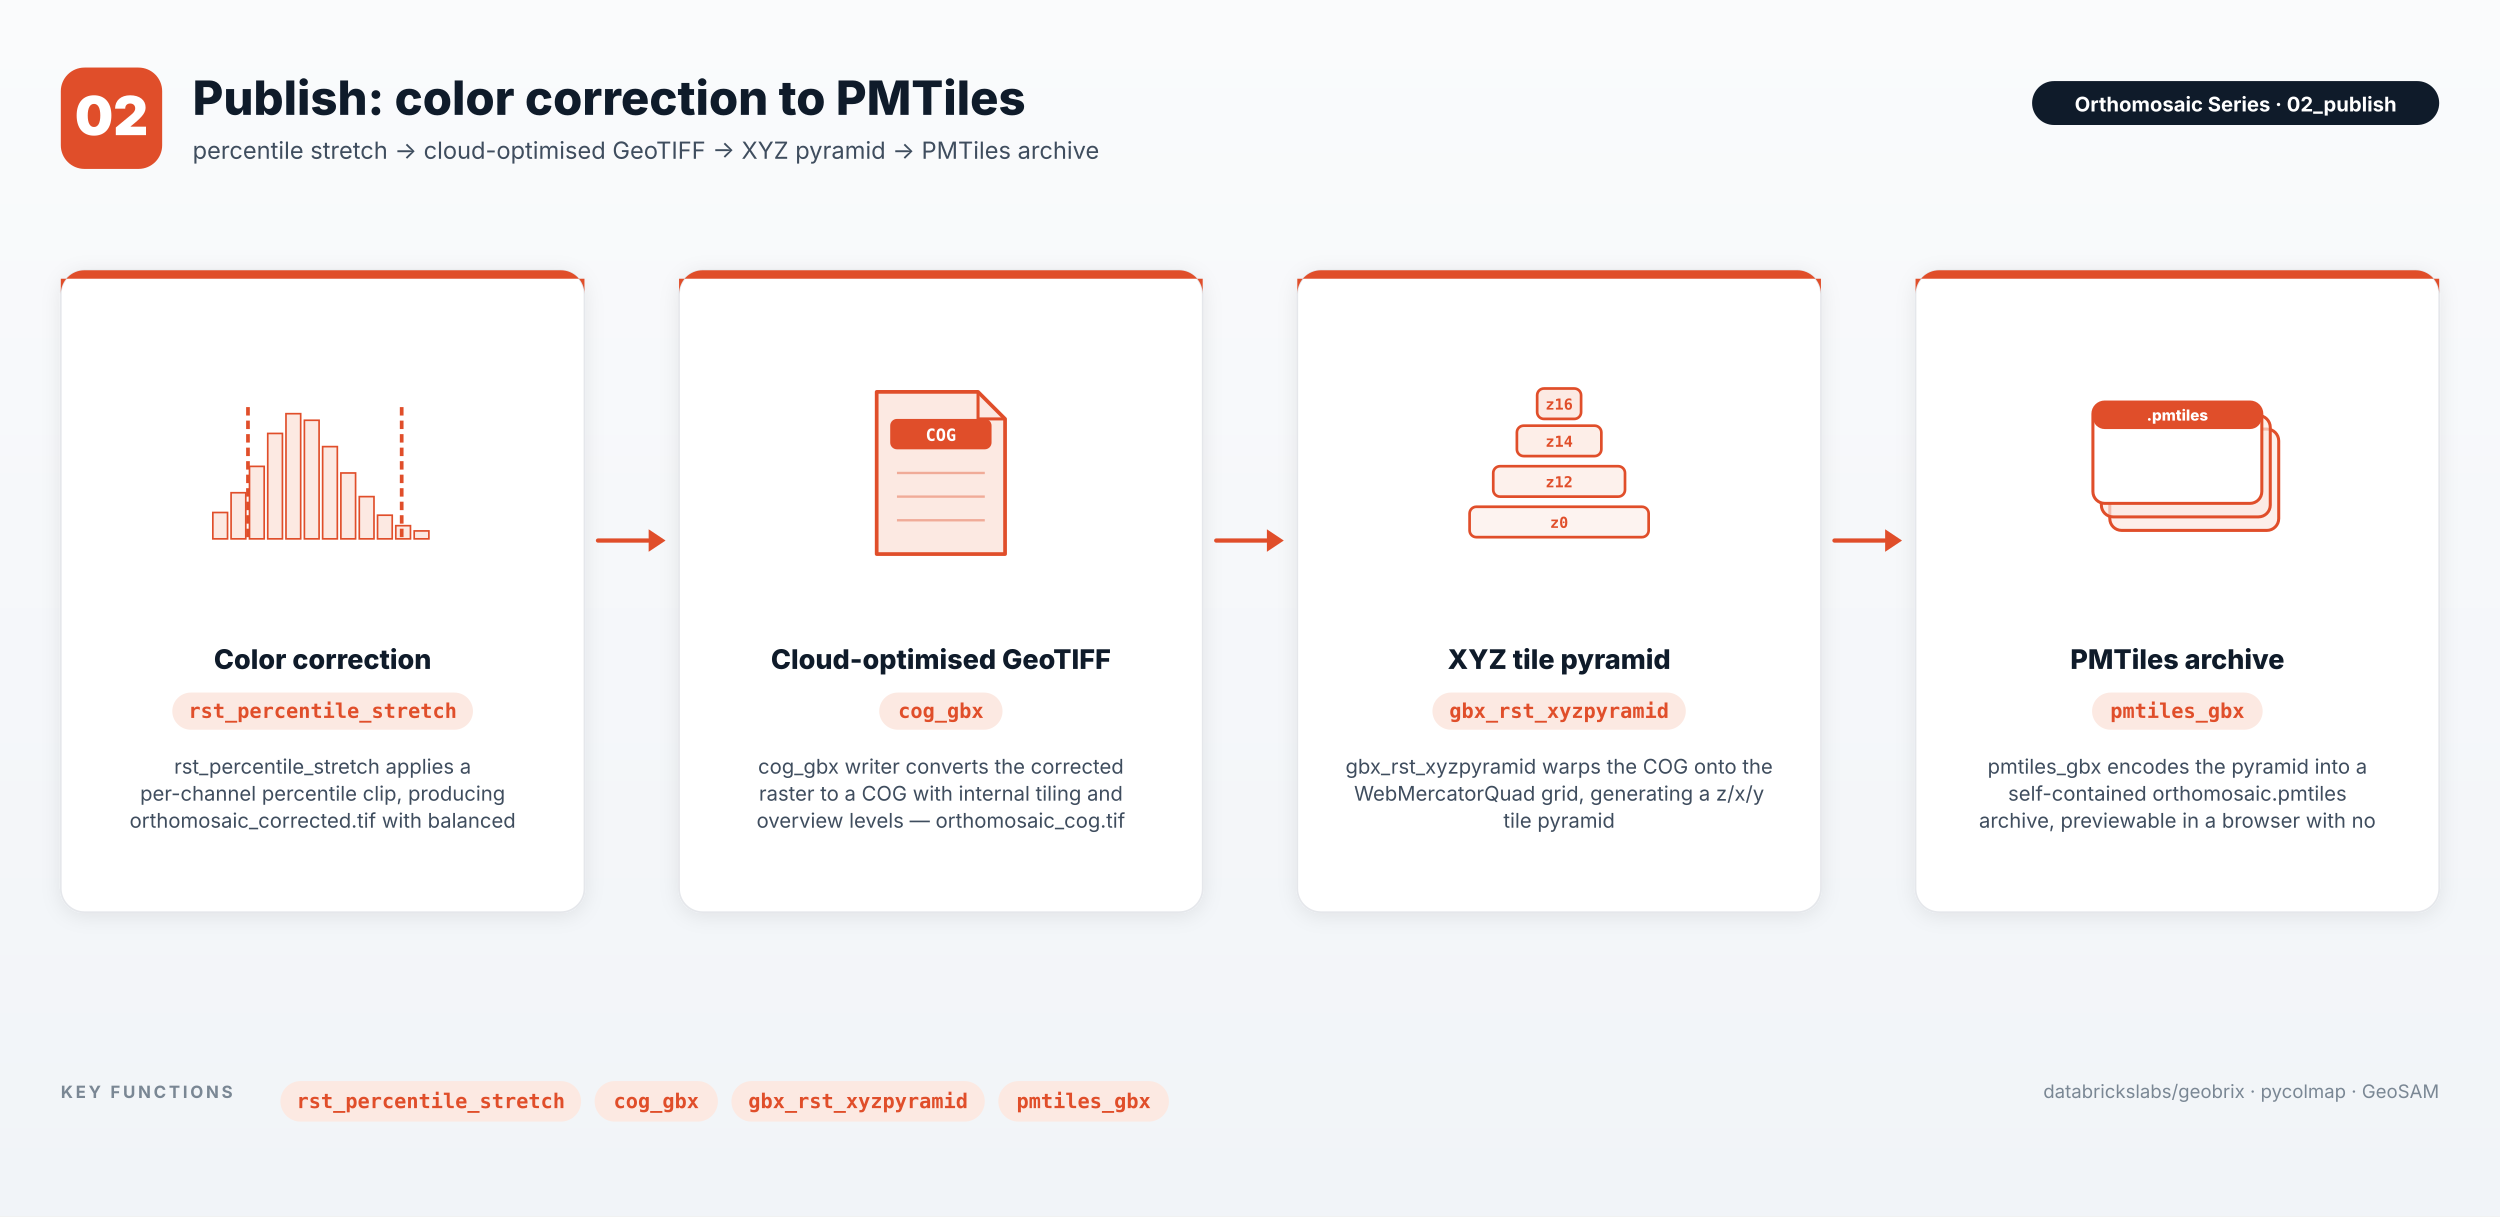
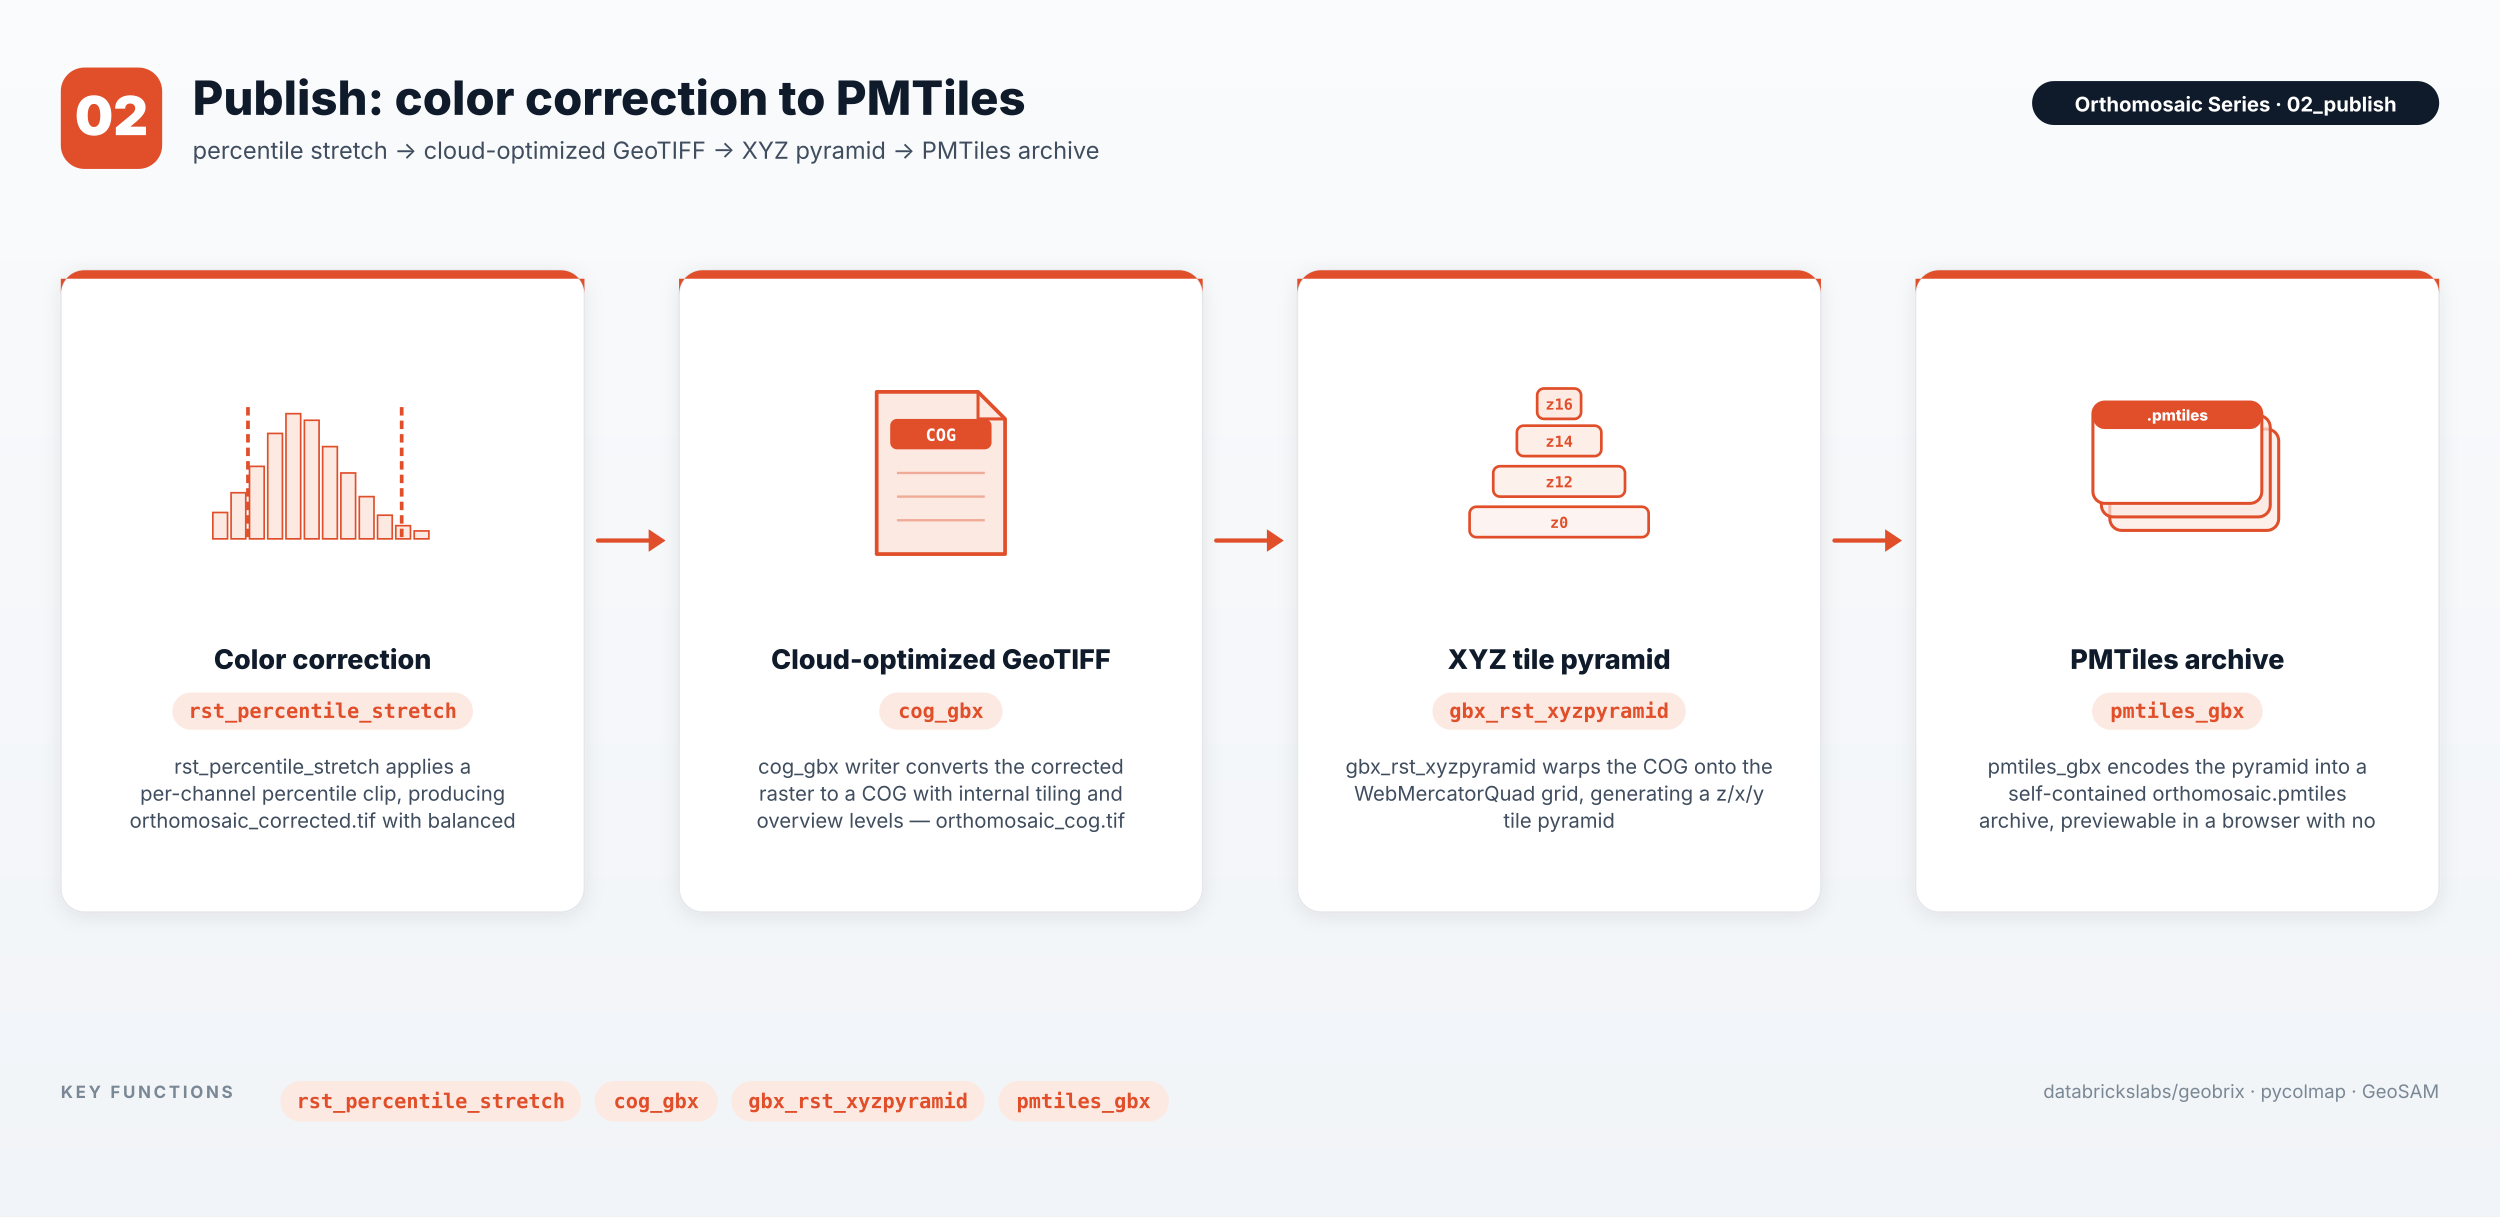
<svg xmlns="http://www.w3.org/2000/svg" viewBox="0 0 1480 720" width="1480" height="720" style="font-family: Inter, -apple-system, system-ui, sans-serif;">
  <defs>
    <filter id="card-shadow" x="-5%" y="-5%" width="110%" height="115%">
      <feDropShadow dx="0" dy="2" stdDeviation="6" flood-color="#0F1B2A" flood-opacity="0.08" />
    </filter>
    <linearGradient id="bg" x1="0" y1="0" x2="0" y2="1">
      <stop offset="0" stop-color="#FAFBFC" />
      <stop offset="1" stop-color="#F1F4F8" />
    </linearGradient>
  </defs>
  <rect x="0" y="0" width="1480" height="720" fill="url(#bg)" />
  <rect x="36" y="40" rx="14" ry="14" width="60" height="60" fill="#E04E2A" />
  <text x="66.0" y="80.0" text-anchor="middle" font-family="Inter, sans-serif" font-size="32" font-weight="900" fill="#FFFFFF">02</text>
  <text x="114" y="68" font-family="Inter, -apple-system, system-ui, sans-serif" font-size="28" font-weight="800" fill="#0F1B2A" text-anchor="start">Publish: color correction to PMTiles</text>
-   <text x="114" y="94" font-family="Inter, -apple-system, system-ui, sans-serif" font-size="14" font-weight="400" fill="#3F4D5E" text-anchor="start">percentile stretch → cloud-optimised GeoTIFF → XYZ pyramid → PMTiles archive</text>
+   <text x="114" y="94" font-family="Inter, -apple-system, system-ui, sans-serif" font-size="14" font-weight="400" fill="#3F4D5E" text-anchor="start">percentile stretch → cloud-optimized GeoTIFF → XYZ pyramid → PMTiles archive</text>
  <rect x="1203" y="48" rx="13" ry="13" width="241" height="26" fill="#0F1B2A" />
  <text x="1323.5" y="66" text-anchor="middle" font-family="Inter, sans-serif" font-size="12" font-weight="700" fill="#FFFFFF">Orthomosaic Series  ·  02_publish</text>
  <rect x="36" y="160" rx="14" ry="14" width="310" height="380" fill="#FFFFFF" stroke="#E5E7EB" stroke-width="1" filter="url(#card-shadow)" />
  <path d="M 36 174 A 14 14 0 0 1 50 160 H 332 A 14 14 0 0 1 346 174 V 165 H 36 Z" fill="#E04E2A" />
  <rect x="126.0" y="303.4" width="8.7" height="15.6" fill="#FCE9E2" stroke="#E04E2A" stroke-width="1.0" />
  <rect x="136.8" y="291.7" width="8.7" height="27.3" fill="#FCE9E2" stroke="#E04E2A" stroke-width="1.0" />
  <rect x="147.7" y="276.1" width="8.7" height="42.9" fill="#FCE9E2" stroke="#E04E2A" stroke-width="1.0" />
  <rect x="158.5" y="256.6" width="8.7" height="62.4" fill="#FCE9E2" stroke="#E04E2A" stroke-width="1.0" />
  <rect x="169.3" y="244.9" width="8.7" height="74.1" fill="#FCE9E2" stroke="#E04E2A" stroke-width="1.0" />
  <rect x="180.2" y="248.8" width="8.7" height="70.2" fill="#FCE9E2" stroke="#E04E2A" stroke-width="1.0" />
  <rect x="191.0" y="264.4" width="8.7" height="54.6" fill="#FCE9E2" stroke="#E04E2A" stroke-width="1.0" />
  <rect x="201.8" y="280.0" width="8.7" height="39.0" fill="#FCE9E2" stroke="#E04E2A" stroke-width="1.0" />
  <rect x="212.7" y="294.0" width="8.7" height="25.0" fill="#FCE9E2" stroke="#E04E2A" stroke-width="1.0" />
  <rect x="223.5" y="305.0" width="8.7" height="14.0" fill="#FCE9E2" stroke="#E04E2A" stroke-width="1.0" />
  <rect x="234.3" y="311.2" width="8.7" height="7.8" fill="#FCE9E2" stroke="#E04E2A" stroke-width="1.0" />
  <rect x="245.2" y="314.3" width="8.7" height="4.7" fill="#FCE9E2" stroke="#E04E2A" stroke-width="1.0" />
  <line x1="146.8" y1="241.0" x2="146.8" y2="319.0" stroke="#E04E2A" stroke-width="2.2" stroke-dasharray="5 3" />
  <line x1="237.8" y1="241.0" x2="237.8" y2="319.0" stroke="#E04E2A" stroke-width="2.2" stroke-dasharray="5 3" />
  <text x="191.0" y="396" font-family="Inter, -apple-system, system-ui, sans-serif" font-size="16" font-weight="800" fill="#0F1B2A" text-anchor="middle">Color correction</text>
  <rect x="102.0" y="410" rx="11" ry="11" width="178" height="22" fill="#FCE9E2" />
  <text x="191.0" y="425" text-anchor="middle" font-family="ui-monospace, SFMono-Regular, Menlo, Consolas, monospace" font-size="12" font-weight="700" fill="#E04E2A">rst_percentile_stretch</text>
  <text x="191.0" y="458" text-anchor="middle" font-family="Inter, sans-serif" font-size="12" fill="#3F4D5E">rst_percentile_stretch applies a</text>
  <text x="191.0" y="474" text-anchor="middle" font-family="Inter, sans-serif" font-size="12" fill="#3F4D5E">per-channel percentile clip, producing</text>
  <text x="191.0" y="490" text-anchor="middle" font-family="Inter, sans-serif" font-size="12" fill="#3F4D5E">orthomosaic_corrected.tif with balanced</text>
  <line x1="354" y1="320.0" x2="384" y2="320.0" stroke="#E04E2A" stroke-width="2.5" stroke-linecap="round" />
  <polygon points="394,320.0 384,313.333 384,326.667" fill="#E04E2A" />
  <rect x="402" y="160" rx="14" ry="14" width="310" height="380" fill="#FFFFFF" stroke="#E5E7EB" stroke-width="1" filter="url(#card-shadow)" />
  <path d="M 402 174 A 14 14 0 0 1 416 160 H 698 A 14 14 0 0 1 712 174 V 165 H 402 Z" fill="#E04E2A" />
  <path d="M 519.0 232.0 H 579.0 L 595.0 248.0 V 328.0 H 519.0 Z" fill="#FCE9E2" stroke="#E04E2A" stroke-width="2.2" stroke-linejoin="round" />
  <path d="M 579.0 232.0 V 248.0 H 595.0" fill="none" stroke="#E04E2A" stroke-width="1.8" />
  <line x1="531.0" y1="280.0" x2="583.0" y2="280.0" stroke="#E04E2A" stroke-opacity="0.4" stroke-width="1.4" />
  <line x1="531.0" y1="294.0" x2="583.0" y2="294.0" stroke="#E04E2A" stroke-opacity="0.4" stroke-width="1.4" />
  <line x1="531.0" y1="308.0" x2="583.0" y2="308.0" stroke="#E04E2A" stroke-opacity="0.4" stroke-width="1.4" />
  <rect x="527.0" y="248.0" width="60.0" height="18.0" rx="4.0" fill="#E04E2A" />
  <text x="557.0" y="261.0" text-anchor="middle" font-family="ui-monospace, Menlo, monospace" font-size="10.0" font-weight="800" fill="#FFFFFF">COG</text>
-   <text x="557.0" y="396" font-family="Inter, -apple-system, system-ui, sans-serif" font-size="16" font-weight="800" fill="#0F1B2A" text-anchor="middle">Cloud-optimised GeoTIFF</text>
+   <text x="557.0" y="396" font-family="Inter, -apple-system, system-ui, sans-serif" font-size="16" font-weight="800" fill="#0F1B2A" text-anchor="middle">Cloud-optimized GeoTIFF</text>
  <rect x="520.5" y="410" rx="11" ry="11" width="73" height="22" fill="#FCE9E2" />
  <text x="557.0" y="425" text-anchor="middle" font-family="ui-monospace, SFMono-Regular, Menlo, Consolas, monospace" font-size="12" font-weight="700" fill="#E04E2A">cog_gbx</text>
  <text x="557.0" y="458" text-anchor="middle" font-family="Inter, sans-serif" font-size="12" fill="#3F4D5E">cog_gbx writer converts the corrected</text>
  <text x="557.0" y="474" text-anchor="middle" font-family="Inter, sans-serif" font-size="12" fill="#3F4D5E">raster to a COG with internal tiling and</text>
  <text x="557.0" y="490" text-anchor="middle" font-family="Inter, sans-serif" font-size="12" fill="#3F4D5E">overview levels — orthomosaic_cog.tif</text>
  <line x1="720" y1="320.0" x2="750" y2="320.0" stroke="#E04E2A" stroke-width="2.5" stroke-linecap="round" />
  <polygon points="760,320.0 750,313.333 750,326.667" fill="#E04E2A" />
  <rect x="768" y="160" rx="14" ry="14" width="310" height="380" fill="#FFFFFF" stroke="#E5E7EB" stroke-width="1" filter="url(#card-shadow)" />
  <path d="M 768 174 A 14 14 0 0 1 782 160 H 1064 A 14 14 0 0 1 1078 174 V 165 H 768 Z" fill="#E04E2A" />
  <rect x="910.0" y="230.0" rx="4.0" ry="4.0" width="26.0" height="18.0" fill="#FCE9E2" fill-opacity="0.95" stroke="#E04E2A" stroke-width="1.6" />
  <text x="923.0" y="242.5" text-anchor="middle" font-family="ui-monospace, Menlo, monospace" font-size="9.0" font-weight="700" fill="#E04E2A">z16</text>
  <rect x="898.0" y="252.0" rx="4.0" ry="4.0" width="50.0" height="18.0" fill="#FCE9E2" fill-opacity="0.80" stroke="#E04E2A" stroke-width="1.6" />
  <text x="923.0" y="264.5" text-anchor="middle" font-family="ui-monospace, Menlo, monospace" font-size="9.0" font-weight="700" fill="#E04E2A">z14</text>
  <rect x="884.0" y="276.0" rx="4.0" ry="4.0" width="78.0" height="18.0" fill="#FCE9E2" fill-opacity="0.65" stroke="#E04E2A" stroke-width="1.6" />
  <text x="923.0" y="288.5" text-anchor="middle" font-family="ui-monospace, Menlo, monospace" font-size="9.0" font-weight="700" fill="#E04E2A">z12</text>
  <rect x="870.0" y="300.0" rx="4.0" ry="4.0" width="106.0" height="18.0" fill="#FCE9E2" fill-opacity="0.50" stroke="#E04E2A" stroke-width="1.6" />
  <text x="923.0" y="312.5" text-anchor="middle" font-family="ui-monospace, Menlo, monospace" font-size="9.0" font-weight="700" fill="#E04E2A">z0 </text>
  <text x="923.0" y="396" font-family="Inter, -apple-system, system-ui, sans-serif" font-size="16" font-weight="800" fill="#0F1B2A" text-anchor="middle">XYZ tile pyramid</text>
  <rect x="848.0" y="410" rx="11" ry="11" width="150" height="22" fill="#FCE9E2" />
  <text x="923.0" y="425" text-anchor="middle" font-family="ui-monospace, SFMono-Regular, Menlo, Consolas, monospace" font-size="12" font-weight="700" fill="#E04E2A">gbx_rst_xyzpyramid</text>
  <text x="923.0" y="458" text-anchor="middle" font-family="Inter, sans-serif" font-size="12" fill="#3F4D5E">gbx_rst_xyzpyramid warps the COG onto the</text>
  <text x="923.0" y="474" text-anchor="middle" font-family="Inter, sans-serif" font-size="12" fill="#3F4D5E">WebMercatorQuad grid, generating a z/x/y</text>
  <text x="923.0" y="490" text-anchor="middle" font-family="Inter, sans-serif" font-size="12" fill="#3F4D5E">tile pyramid</text>
  <line x1="1086" y1="320.0" x2="1116" y2="320.0" stroke="#E04E2A" stroke-width="2.5" stroke-linecap="round" />
  <polygon points="1126,320.0 1116,313.333 1116,326.667" fill="#E04E2A" />
  <rect x="1134" y="160" rx="14" ry="14" width="310" height="380" fill="#FFFFFF" stroke="#E5E7EB" stroke-width="1" filter="url(#card-shadow)" />
  <path d="M 1134 174 A 14 14 0 0 1 1148 160 H 1430 A 14 14 0 0 1 1444 174 V 165 H 1134 Z" fill="#E04E2A" />
  <rect x="1249.0" y="254.0" rx="7.0" ry="7.0" width="100.0" height="60.0" fill="#FCE9E2" fill-opacity="0.7" stroke="#E04E2A" stroke-width="1.8" />
  <rect x="1244.0" y="246.0" rx="7.0" ry="7.0" width="100.0" height="60.0" fill="#FCE9E2" fill-opacity="0.7" stroke="#E04E2A" stroke-width="1.8" />
  <rect x="1239.0" y="238.0" rx="7.0" ry="7.0" width="100.0" height="60.0" fill="#FFFFFF" fill-opacity="1.0" stroke="#E04E2A" stroke-width="1.8" />
  <rect x="1239.0" y="238.0" width="100.0" height="16.0" rx="7.0" fill="#E04E2A" />
  <text x="1289.0" y="249.0" text-anchor="middle" font-family="Inter, sans-serif" font-size="9.0" font-weight="800" fill="#FFFFFF">.pmtiles</text>
  <text x="1289.0" y="396" font-family="Inter, -apple-system, system-ui, sans-serif" font-size="16" font-weight="800" fill="#0F1B2A" text-anchor="middle">PMTiles archive</text>
  <rect x="1238.5" y="410" rx="11" ry="11" width="101" height="22" fill="#FCE9E2" />
  <text x="1289.0" y="425" text-anchor="middle" font-family="ui-monospace, SFMono-Regular, Menlo, Consolas, monospace" font-size="12" font-weight="700" fill="#E04E2A">pmtiles_gbx</text>
  <text x="1289.0" y="458" text-anchor="middle" font-family="Inter, sans-serif" font-size="12" fill="#3F4D5E">pmtiles_gbx encodes the pyramid into a</text>
  <text x="1289.0" y="474" text-anchor="middle" font-family="Inter, sans-serif" font-size="12" fill="#3F4D5E">self-contained orthomosaic.pmtiles</text>
  <text x="1289.0" y="490" text-anchor="middle" font-family="Inter, sans-serif" font-size="12" fill="#3F4D5E">archive, previewable in a browser with no</text>
  <text x="36" y="650" font-family="Inter, -apple-system, system-ui, sans-serif" font-size="10" font-weight="700" fill="#7A8794" text-anchor="start" letter-spacing="1.6">KEY FUNCTIONS</text>
  <rect x="166" y="640" rx="12" ry="12" width="178" height="24" fill="#FCE9E2" />
  <text x="255.0" y="656" text-anchor="middle" font-family="ui-monospace, SFMono-Regular, Menlo, Consolas, monospace" font-size="12" font-weight="700" fill="#E04E2A">rst_percentile_stretch</text>
  <rect x="352" y="640" rx="12" ry="12" width="73" height="24" fill="#FCE9E2" />
  <text x="388.5" y="656" text-anchor="middle" font-family="ui-monospace, SFMono-Regular, Menlo, Consolas, monospace" font-size="12" font-weight="700" fill="#E04E2A">cog_gbx</text>
  <rect x="433" y="640" rx="12" ry="12" width="150" height="24" fill="#FCE9E2" />
  <text x="508.0" y="656" text-anchor="middle" font-family="ui-monospace, SFMono-Regular, Menlo, Consolas, monospace" font-size="12" font-weight="700" fill="#E04E2A">gbx_rst_xyzpyramid</text>
  <rect x="591" y="640" rx="12" ry="12" width="101" height="24" fill="#FCE9E2" />
  <text x="641.5" y="656" text-anchor="middle" font-family="ui-monospace, SFMono-Regular, Menlo, Consolas, monospace" font-size="12" font-weight="700" fill="#E04E2A">pmtiles_gbx</text>
  <text x="1444" y="650" font-family="Inter, -apple-system, system-ui, sans-serif" font-size="11" font-weight="400" fill="#7A8794" text-anchor="end">databrickslabs/geobrix  ·  pycolmap  ·  GeoSAM</text>
</svg>
